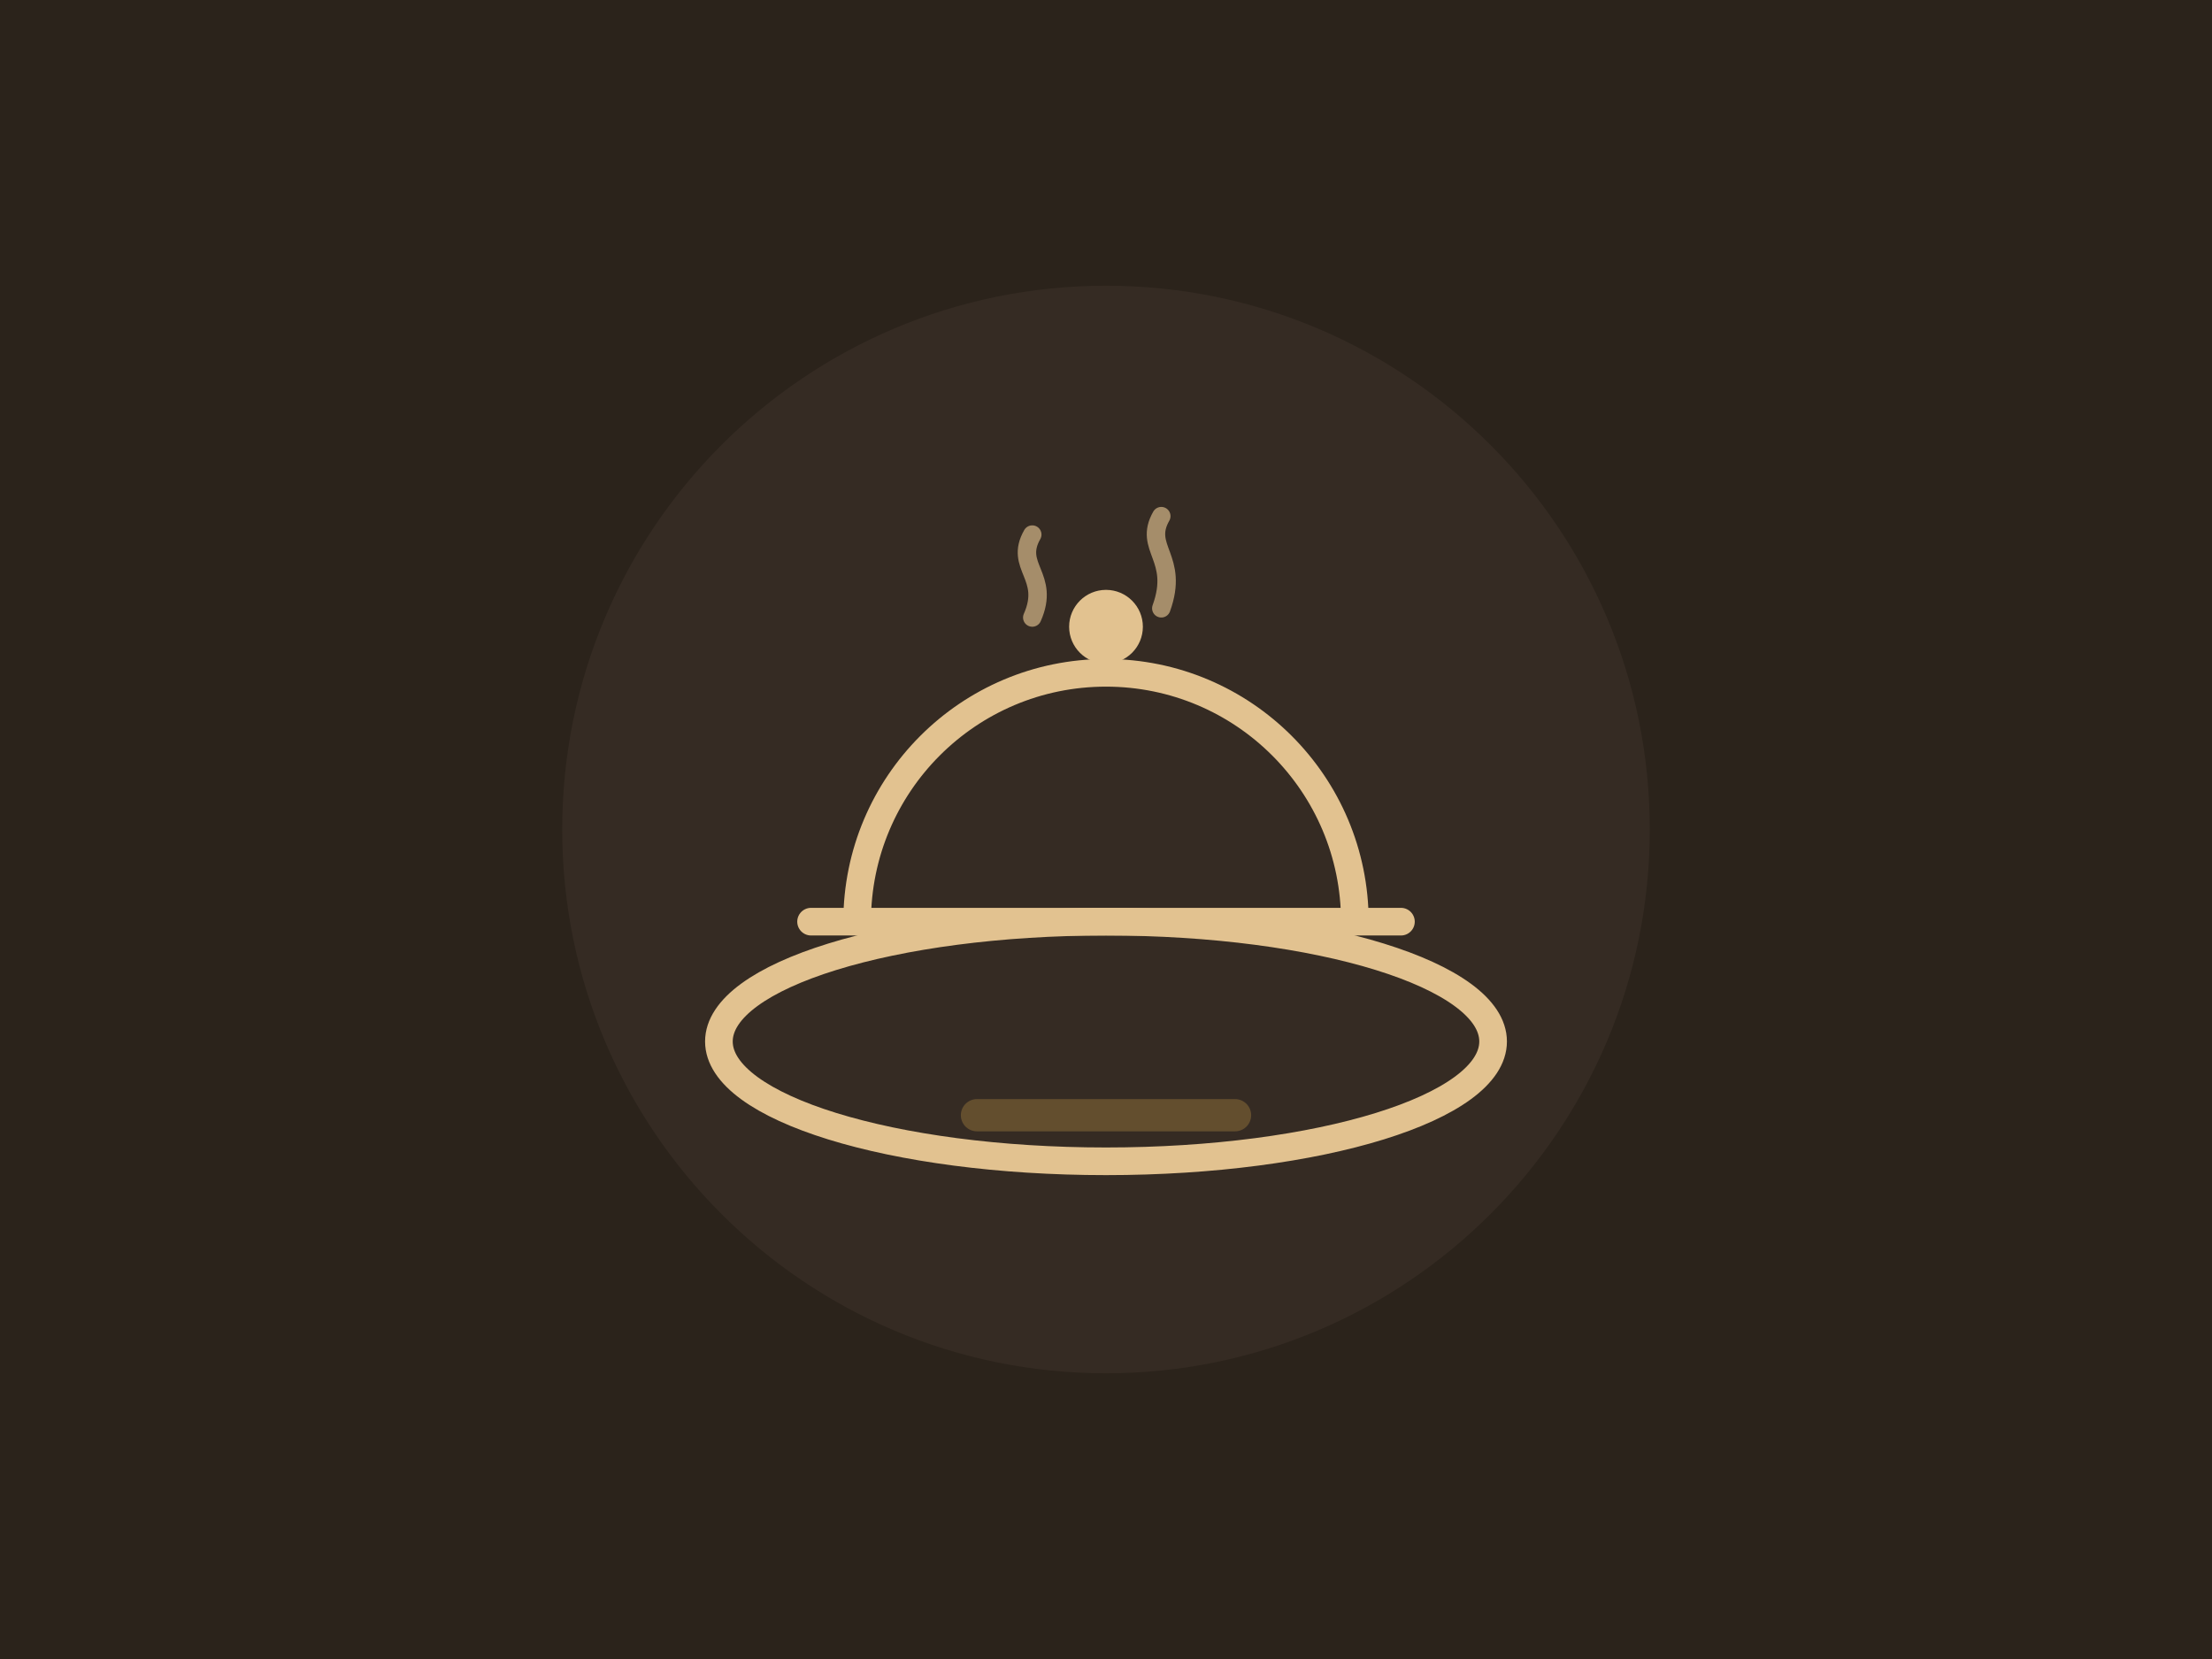
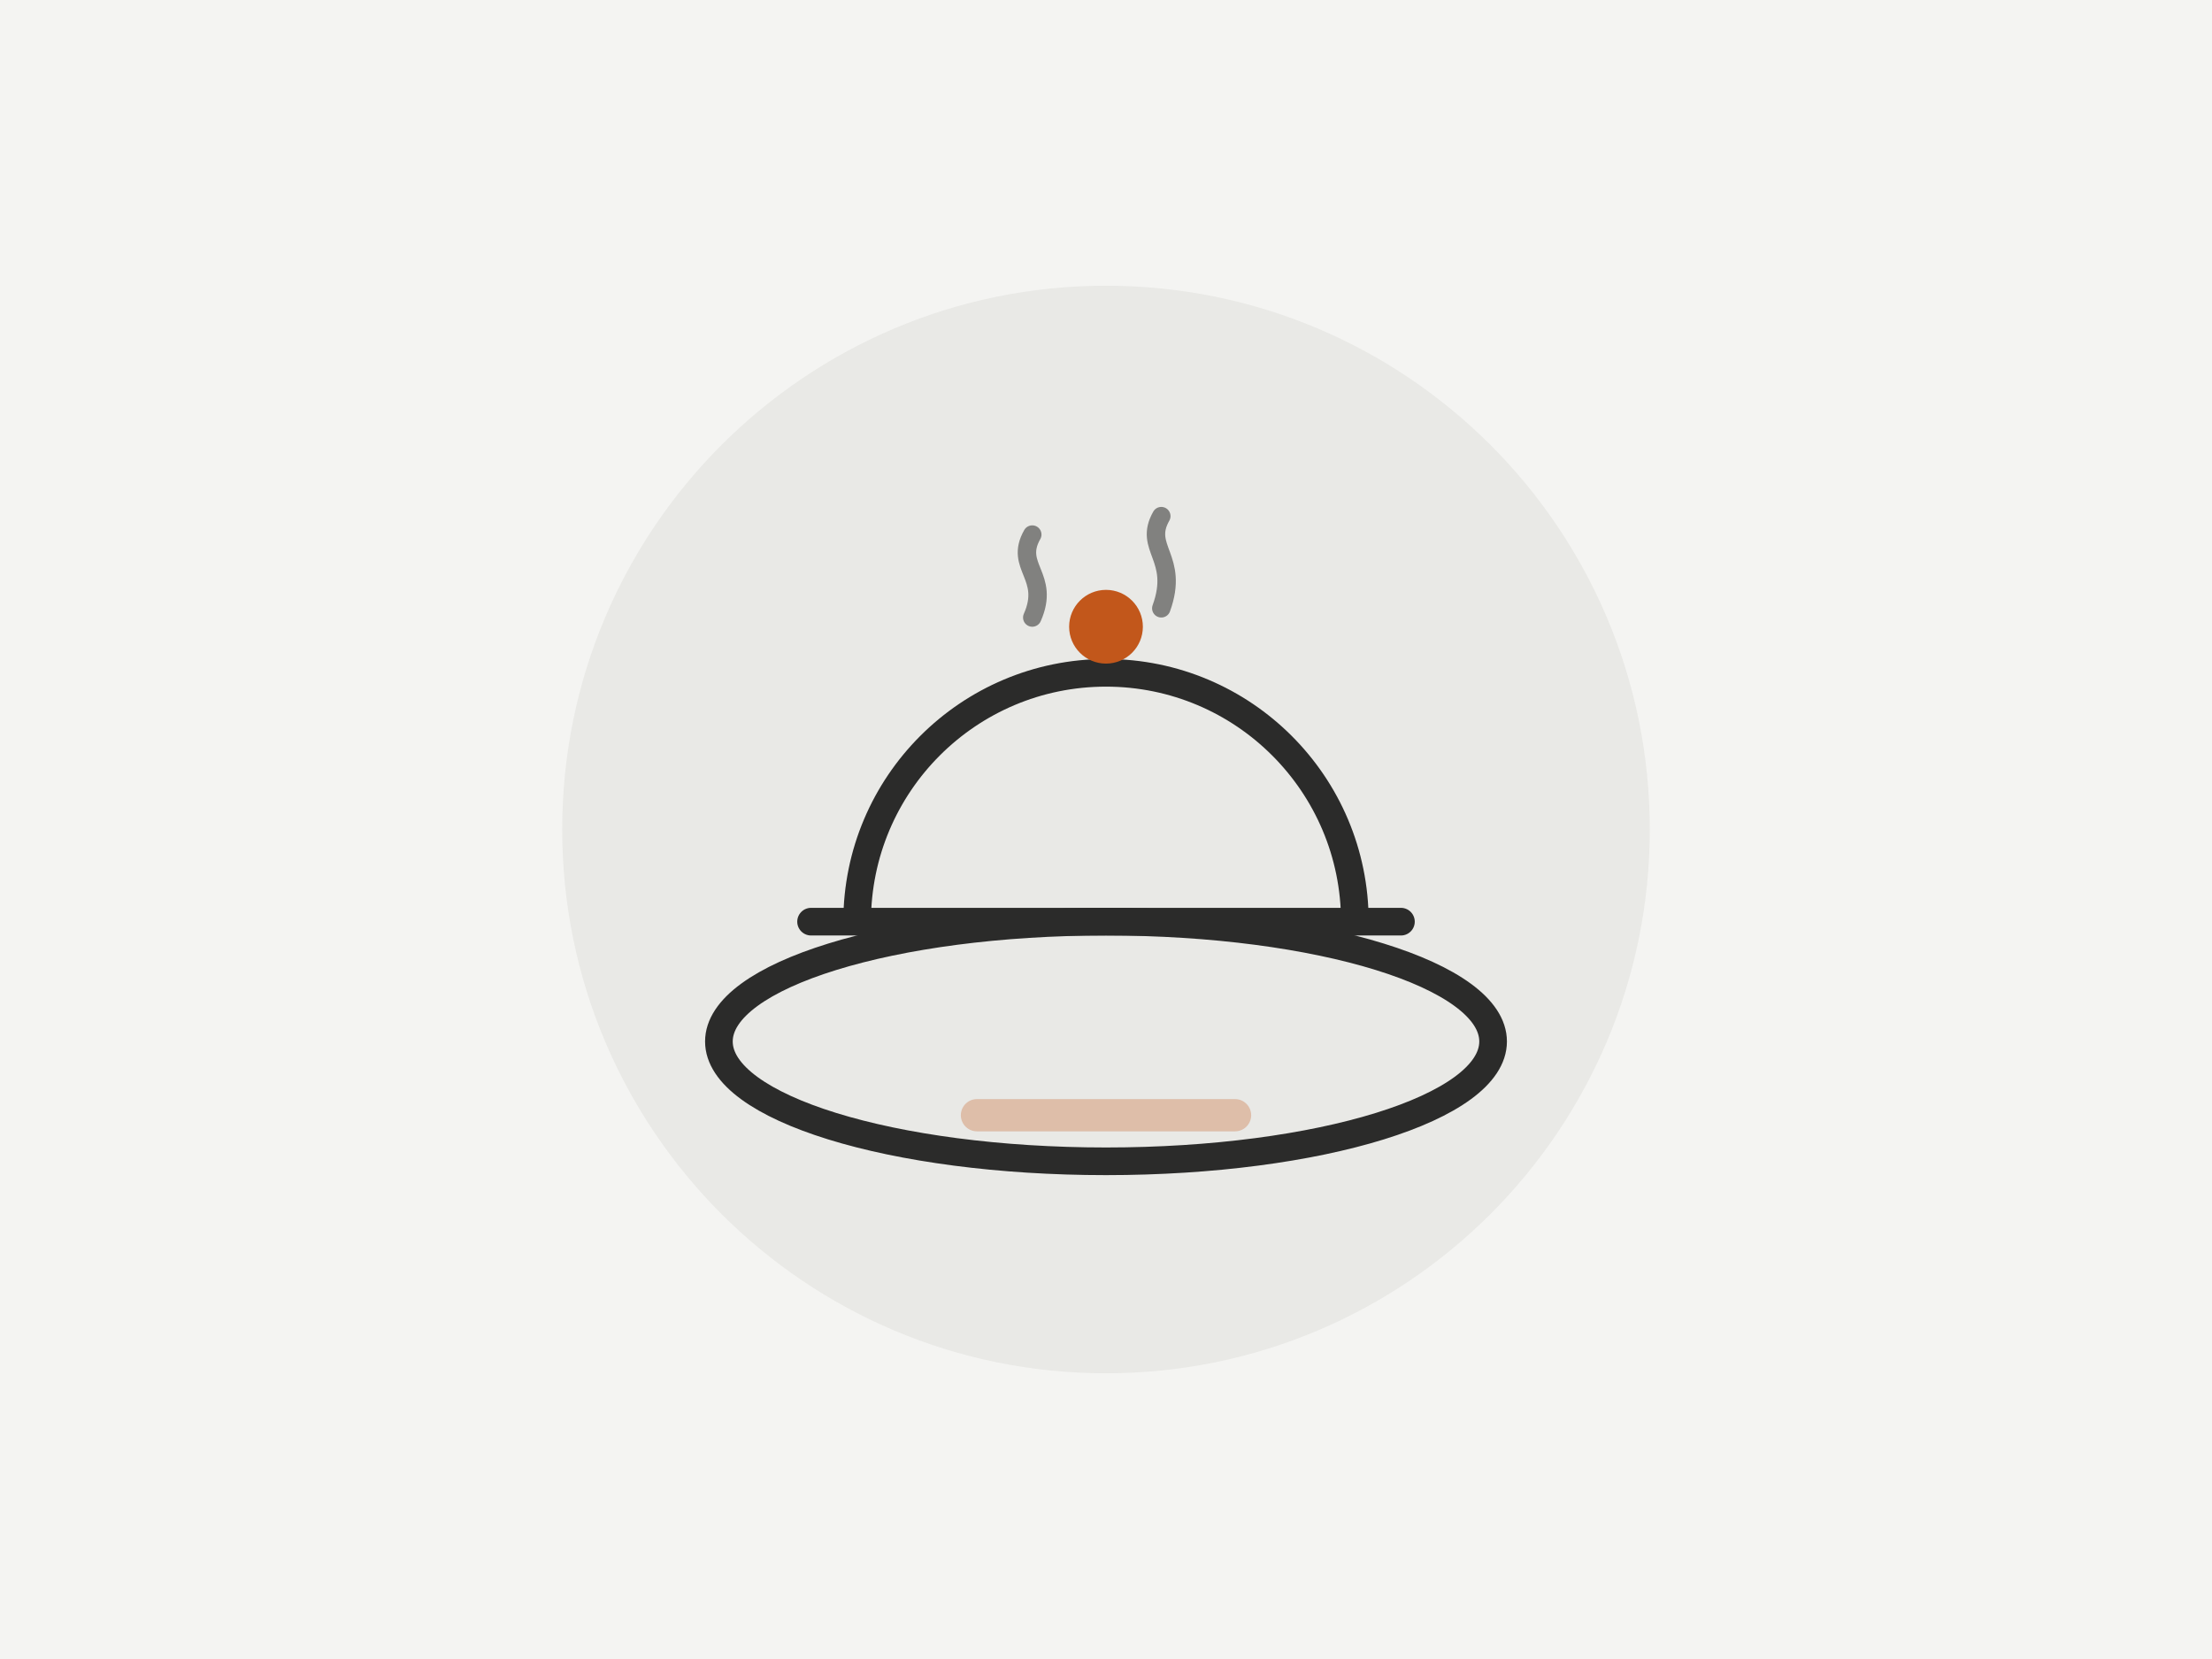
<svg xmlns="http://www.w3.org/2000/svg" viewBox="0 0 480 360">
-   <rect width="480" height="360" fill="#2b231b" />
-   <circle cx="240" cy="180" r="118" fill="#352b23" />
-   <g fill="none" stroke="#e2c290" stroke-width="6" stroke-linecap="round" stroke-linejoin="round">
+   <rect width="480" height="360" fill="#f4f4f2" />
+   <circle cx="240" cy="180" r="118" fill="#e9e9e6" />
+   <g fill="none" stroke="#2b2b2a" stroke-width="6" stroke-linecap="round" stroke-linejoin="round">
    <ellipse cx="240" cy="226" rx="84" ry="26" />
    <path d="M186 200a54 54 0 0 1 108 0" />
    <path d="M176 200h128" />
  </g>
-   <circle cx="240" cy="136" r="8" fill="#e2c290" />
-   <g fill="none" stroke="#e2c290" stroke-width="4" stroke-linecap="round" opacity=".65">
+   <circle cx="240" cy="136" r="8" fill="#c2571b" />
+   <g fill="none" stroke="#2b2b2a" stroke-width="4" stroke-linecap="round" opacity=".55">
    <path d="M224 116c-4 7 4 9 0 18" />
    <path d="M252 112c-4 7 4 9 0 20" />
  </g>
-   <path d="M212 242h56" stroke="#a8823f" stroke-width="7" stroke-linecap="round" opacity=".4" />
+   <path d="M212 242h56" stroke="#c2571b" stroke-width="7" stroke-linecap="round" opacity=".3" />
</svg>
